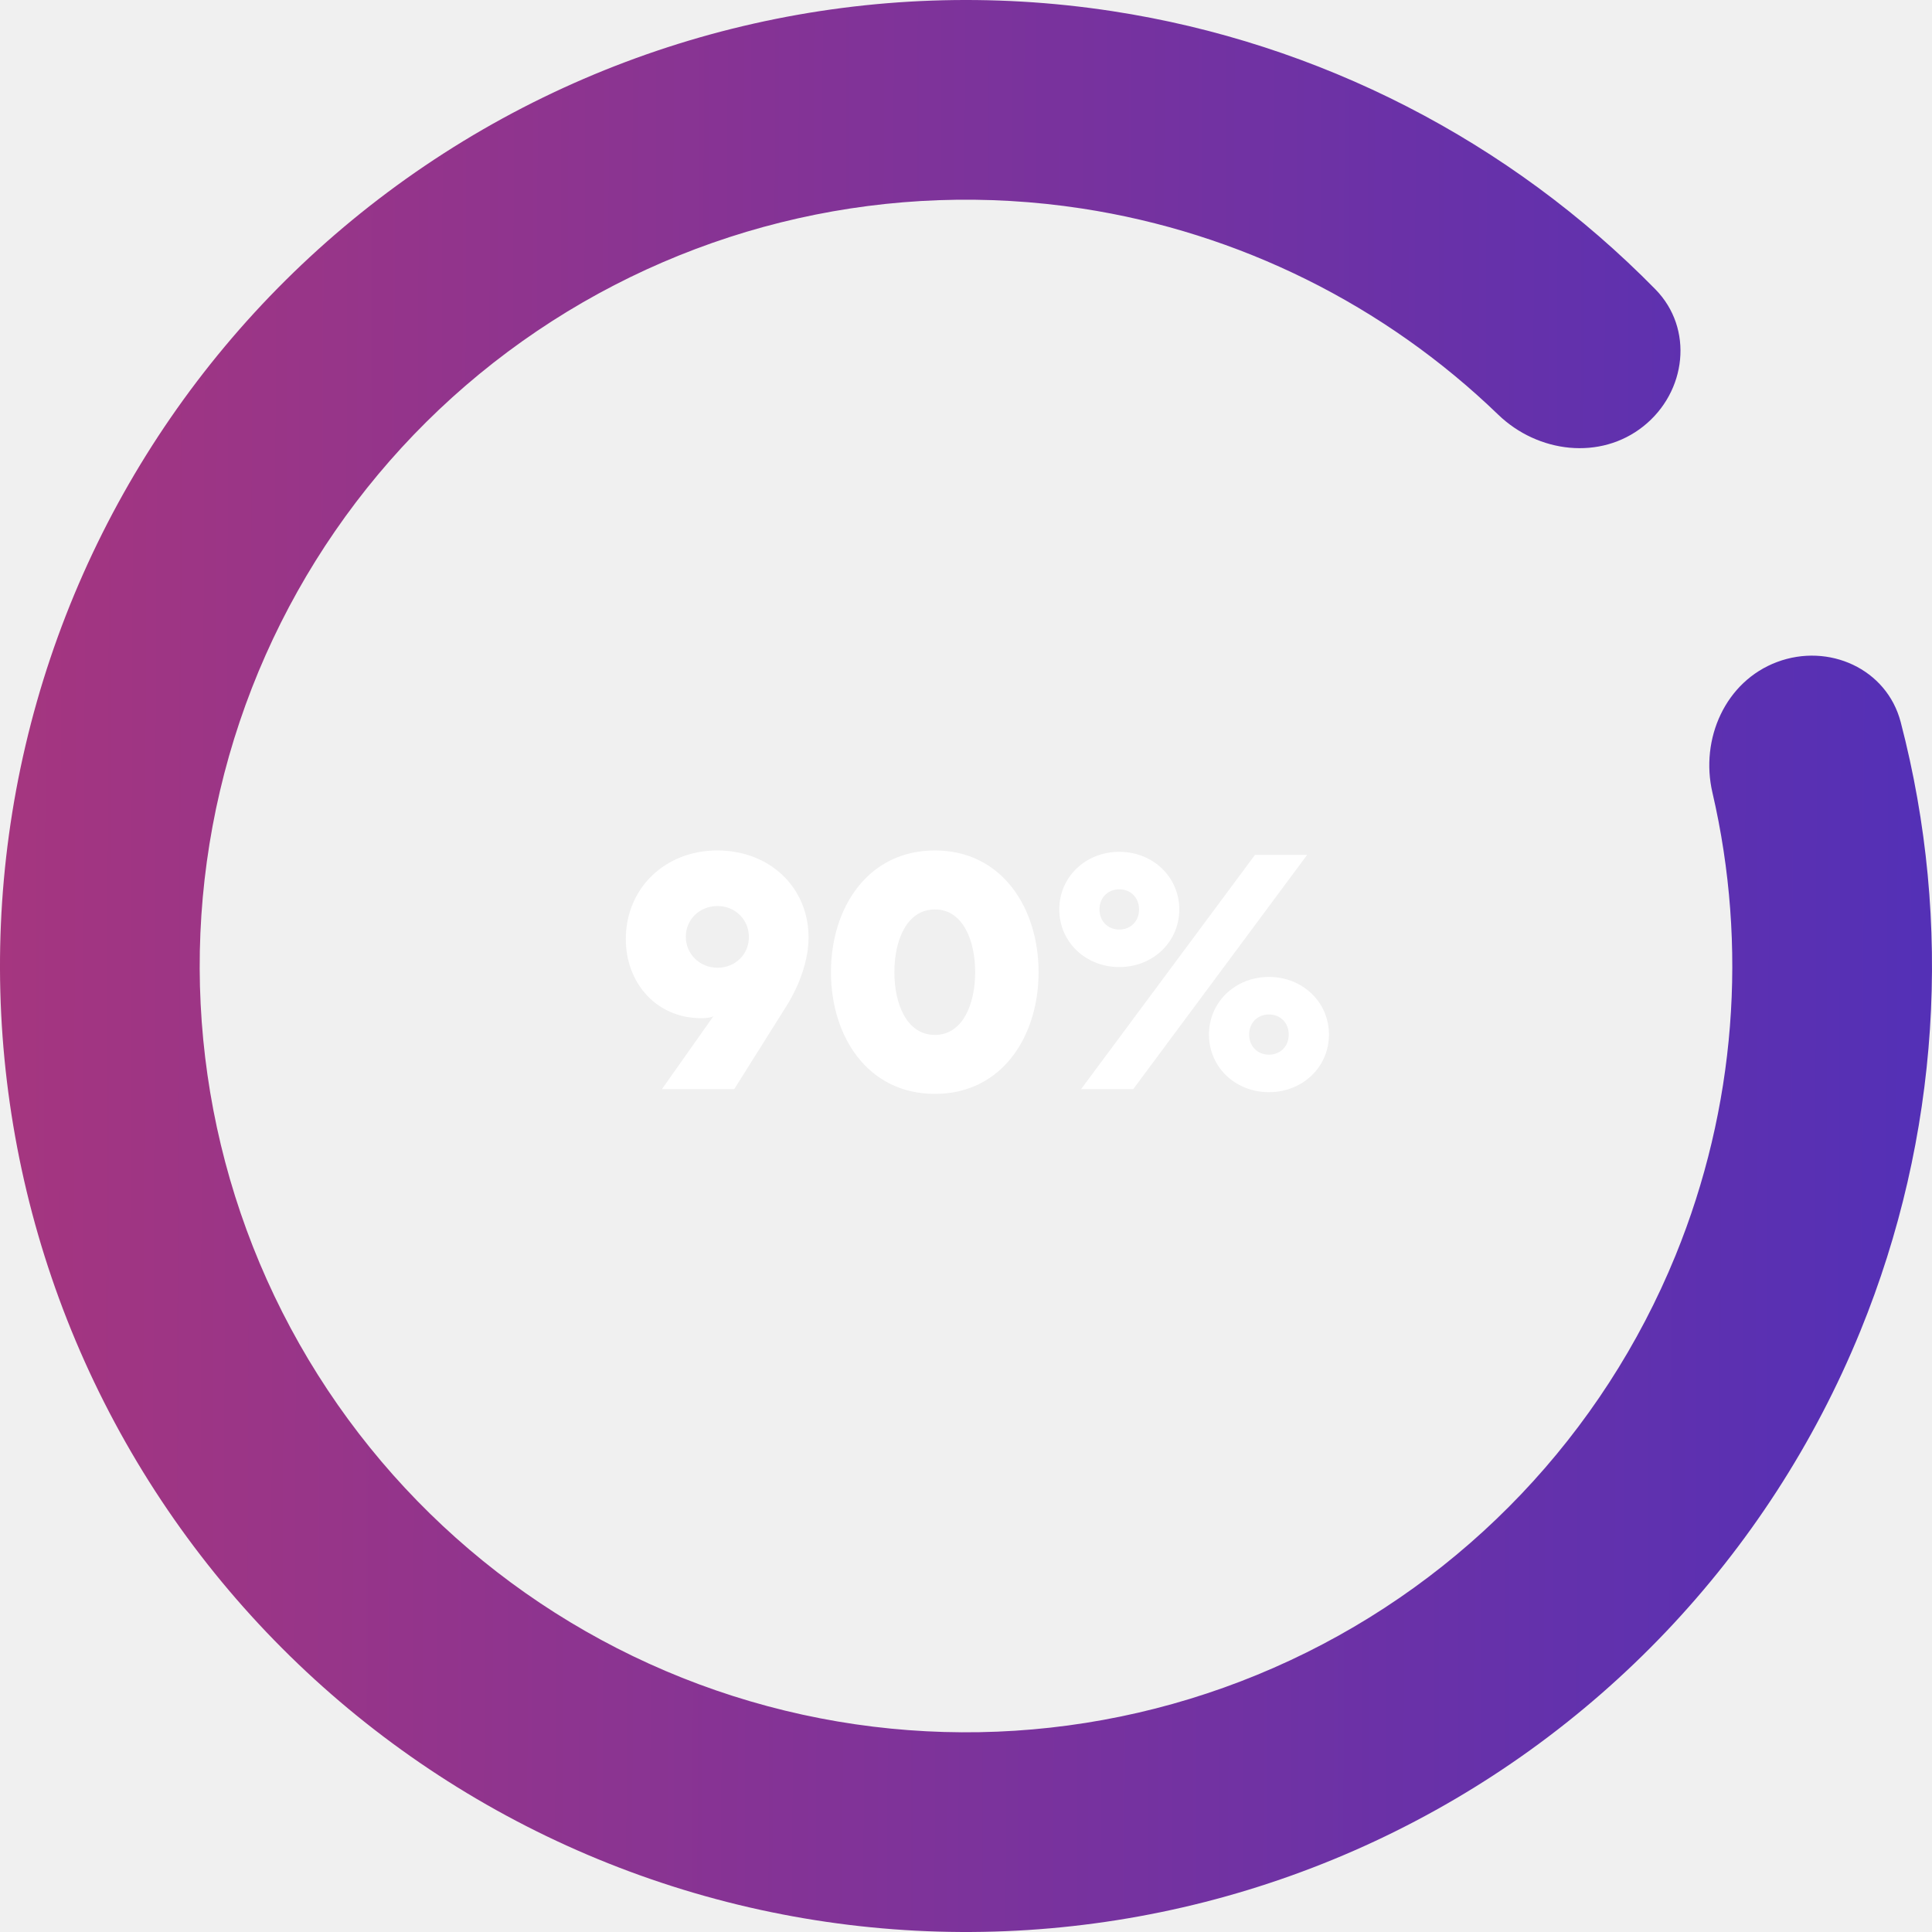
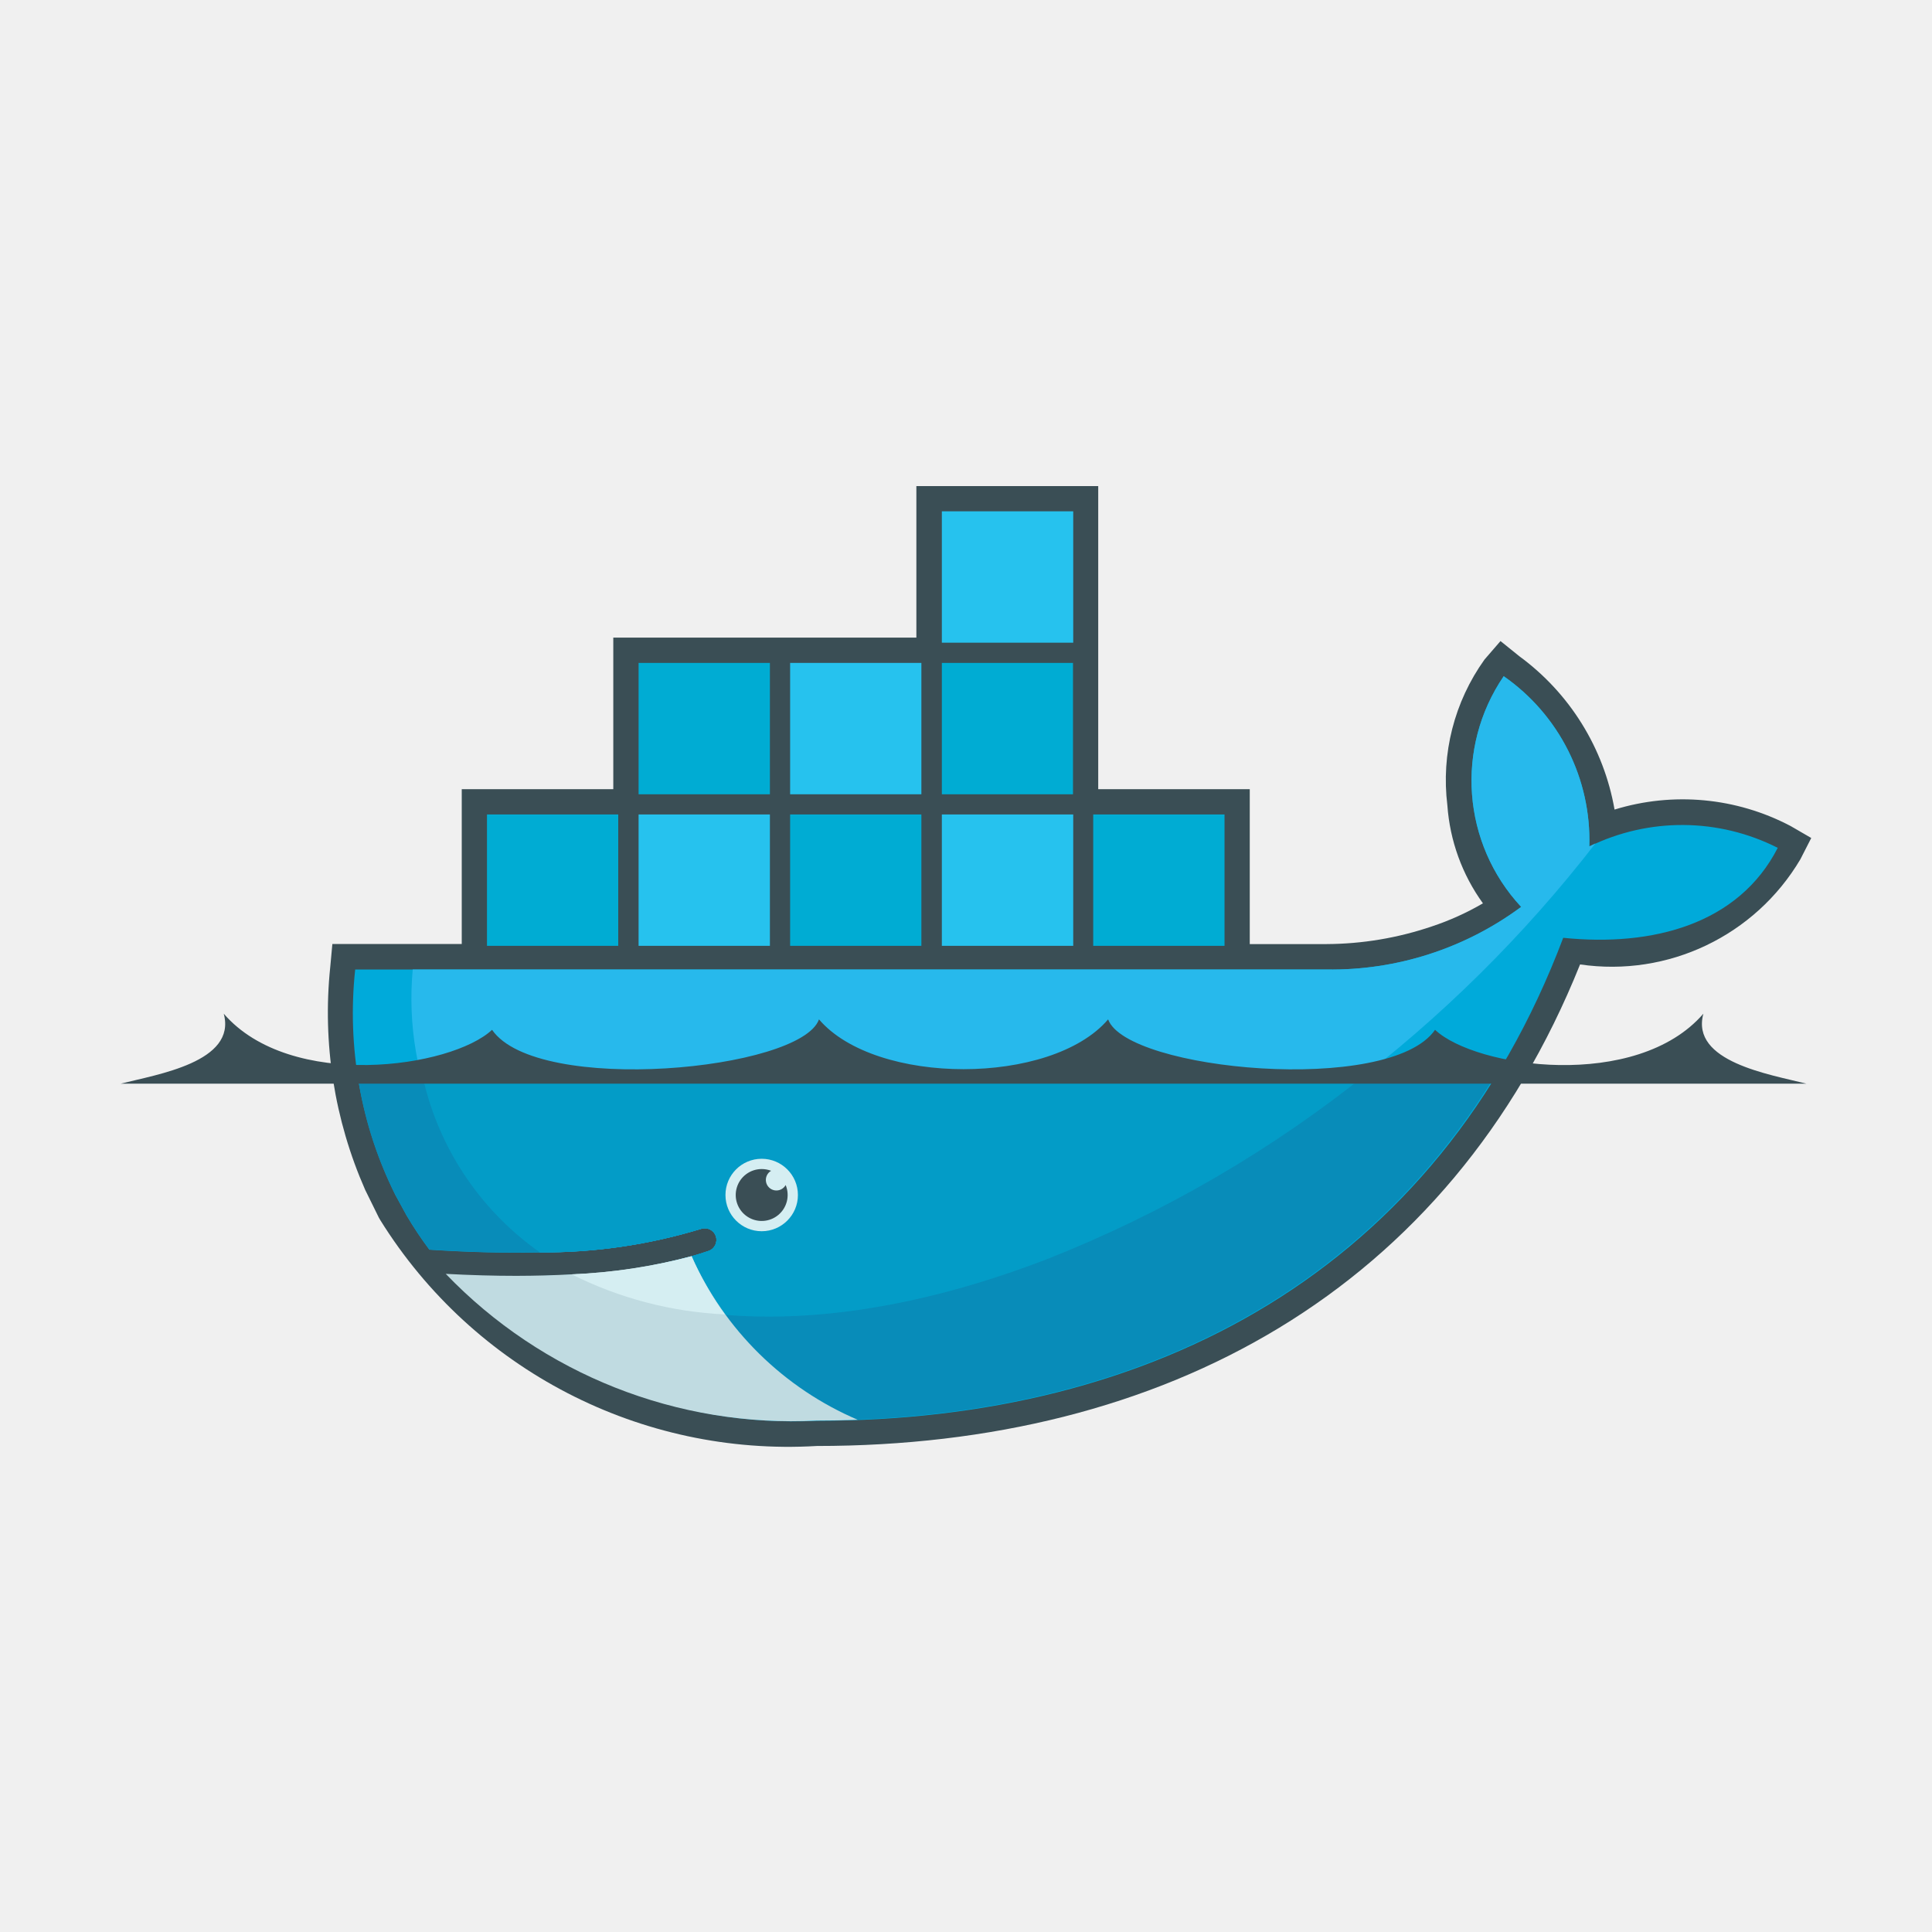
- <svg xmlns="http://www.w3.org/2000/svg" width="204" height="204" viewBox="0 0 204 204" fill="none">
-   <path d="M187.639 69.902C193.092 67.859 199.226 70.614 200.696 76.248C206.238 97.486 204.802 120.051 196.436 140.546C186.737 164.31 168.435 183.543 145.182 194.409C121.928 205.275 95.433 206.975 70.982 199.169C46.531 191.364 25.921 174.628 13.264 152.299C0.607 129.97 -3.166 103.69 2.696 78.702C8.559 53.713 23.627 31.854 44.894 17.484C66.161 3.114 92.064 -2.709 117.435 1.175C139.317 4.524 159.415 14.883 174.791 30.547C178.869 34.702 178.083 41.38 173.529 45.009C168.975 48.637 162.385 47.827 158.195 43.783C146.212 32.215 130.877 24.564 114.244 22.018C94.118 18.937 73.57 23.557 56.699 34.956C39.829 46.355 27.876 63.696 23.225 83.518C18.574 103.34 21.568 124.188 31.608 141.901C41.649 159.614 57.998 172.89 77.394 179.082C96.791 185.274 117.809 183.925 136.255 175.305C154.701 166.686 169.219 151.429 176.914 132.578C183.273 116.999 184.584 99.912 180.815 83.688C179.497 78.016 182.187 71.946 187.639 69.902Z" fill="url(#paint0_linear_16_349)" />
-   <path d="M66.08 99.16C66.08 103.804 69.32 107.512 74.036 107.512C74.648 107.512 75.08 107.44 75.332 107.296L69.896 115H77.528L83.072 106.18C84.476 103.912 85.376 101.32 85.376 98.98C85.376 93.724 81.308 89.8 75.728 89.8C70.256 89.8 66.08 93.76 66.08 99.16ZM72.416 98.908C72.416 97.072 73.892 95.668 75.764 95.668C77.636 95.668 79.076 97.108 79.076 98.944C79.076 100.78 77.636 102.184 75.764 102.184C73.892 102.184 72.416 100.744 72.416 98.908ZM109.665 102.652C109.665 95.848 105.777 89.8 98.721 89.8C91.629 89.8 87.741 95.848 87.741 102.652C87.741 109.456 91.629 115.504 98.721 115.504C105.777 115.504 109.665 109.456 109.665 102.652ZM102.969 102.652C102.969 106 101.673 109.276 98.721 109.276C95.733 109.276 94.437 106 94.437 102.652C94.437 99.304 95.733 96.028 98.721 96.028C101.673 96.028 102.969 99.304 102.969 102.652ZM124.521 96.028C124.521 92.608 121.749 89.944 118.185 89.944C114.621 89.944 111.849 92.608 111.849 96.028C111.849 99.448 114.621 102.112 118.185 102.112C121.749 102.112 124.521 99.448 124.521 96.028ZM120.273 96.028C120.273 97.288 119.373 98.152 118.185 98.152C116.997 98.152 116.097 97.288 116.097 96.028C116.097 94.768 116.997 93.904 118.185 93.904C119.373 93.904 120.273 94.768 120.273 96.028ZM138.021 90.268H132.513L114.153 115H119.661L138.021 90.268ZM127.653 109.24C127.653 112.66 130.425 115.324 133.989 115.324C137.553 115.324 140.325 112.66 140.325 109.24C140.325 105.82 137.553 103.156 133.989 103.156C130.425 103.156 127.653 105.82 127.653 109.24ZM131.901 109.24C131.901 107.98 132.801 107.116 133.989 107.116C135.177 107.116 136.077 107.98 136.077 109.24C136.077 110.5 135.177 111.364 133.989 111.364C132.801 111.364 131.901 110.5 131.901 109.24Z" fill="white" />
-   <defs>
-     <linearGradient id="paint0_linear_16_349" x1="-12.435" y1="91.215" x2="228.124" y2="92.098" gradientUnits="userSpaceOnUse">
-       <stop stop-color="#AA367C" />
-       <stop offset="1" stop-color="#4A2FBD" />
-     </linearGradient>
-   </defs>
+ <svg xmlns="http://www.w3.org/2000/svg" width="800px" height="800px" viewBox="0 0 32 32">
+   <path d="M18.191,13.071H20.7v2.566H21.97a5.5,5.5,0,0,0,1.744-.292,4.462,4.462,0,0,0,.848-.383,3.149,3.149,0,0,1-.589-1.623,3.427,3.427,0,0,1,.616-2.416l.264-.305.314.253a4,4,0,0,1,1.575,2.538,3.837,3.837,0,0,1,2.913.271l.345.2-.181.354a3.629,3.629,0,0,1-3.648,1.74c-2.173,5.413-6.9,7.976-12.642,7.976A7.958,7.958,0,0,1,6.3,20.211l-.025-.043-.226-.459a7.28,7.28,0,0,1-.579-3.693l.035-.38H7.648V13.071h2.51v-2.51h5.02V8.051h3.012v5.02Z" style="fill:#3a4e55" />
+   <path d="M26.324,14.021A3.311,3.311,0,0,0,24.906,11.2a3.072,3.072,0,0,0,.289,3.821,5.279,5.279,0,0,1-3.225,1.037H5.883a6.779,6.779,0,0,0,.667,3.737l.183.335a6.2,6.2,0,0,0,.379.569h0q.992.064,1.829.045h0a8.972,8.972,0,0,0,2.669-.389.193.193,0,1,1,.126.365c-.09.031-.184.061-.281.088h0a8.4,8.4,0,0,1-1.845.3c.044,0-.046.007-.046.007l-.082.007c-.291.016-.6.02-.925.02-.351,0-.7-.007-1.083-.026l-.01.007a7.882,7.882,0,0,0,6.063,2.41c5.56,0,10.276-2.465,12.365-8,1.482.152,2.906-.226,3.553-1.49a3.5,3.5,0,0,0-3.122-.022" style="fill:#00aada" />
+   <path d="M26.324,14.021A3.311,3.311,0,0,0,24.906,11.2a3.072,3.072,0,0,0,.289,3.821,5.279,5.279,0,0,1-3.225,1.037H6.836a5.223,5.223,0,0,0,2.106,4.686h0a8.972,8.972,0,0,0,2.669-.389.193.193,0,1,1,.126.365c-.09.031-.184.061-.281.088h0a8.83,8.83,0,0,1-1.894.314L9.543,21.1c1.892.971,4.636.967,7.782-.241a21.868,21.868,0,0,0,9.1-6.889l-.1.048" style="fill:#27b9ec" />
+   <path d="M5.913,17.732a6.431,6.431,0,0,0,.637,2.061l.183.335a6.2,6.2,0,0,0,.379.569q.992.064,1.829.045a8.972,8.972,0,0,0,2.669-.389.193.193,0,1,1,.126.365c-.09.031-.184.061-.281.088h0a8.826,8.826,0,0,1-1.891.307l-.1,0c-.291.016-.6.026-.922.026-.351,0-.709-.007-1.1-.026a7.913,7.913,0,0,0,6.076,2.413c4.76,0,8.9-1.807,11.3-5.8Z" style="fill:#088cb9" />
+   <path d="M6.98,17.732a4.832,4.832,0,0,0,1.961,3.01,8.972,8.972,0,0,0,2.669-.389.193.193,0,1,1,.126.365c-.09.031-.184.061-.281.088h0a8.959,8.959,0,0,1-1.9.307c1.892.971,4.628.957,7.773-.252a20.545,20.545,0,0,0,5.377-3.13Z" style="fill:#039cc7" />
+   <path d="M9.889,13.671h.172v1.813H9.889V13.671Zm-.33,0h.179v1.813H9.559V13.671Zm-.33,0h.179v1.813H9.23V13.671Zm-.33,0h.179v1.813H8.9V13.671Zm-.33,0h.179v1.813H8.57V13.671Zm-.323,0h.172v1.813H8.248V13.671Zm-.181-.181h2.175v2.176H8.066V13.49Z" style="fill:#00acd3" />
+   <path d="M12.4,11.161h.172v1.813H12.4V11.161Zm-.33,0h.179v1.813H12.07V11.161Zm-.33,0h.179v1.813H11.74V11.161Zm-.33,0h.179v1.813H11.41V11.161Zm-.33,0h.178v1.813h-.178V11.161Zm-.323,0h.172v1.813h-.172V11.161Zm-.181-.181h2.176v2.176H10.577V10.979Z" style="fill:#00acd3" />
+   <path d="M12.4,13.671h.172v1.813H12.4V13.671Zm-.33,0h.179v1.813H12.07V13.671Zm-.33,0h.179v1.813H11.74V13.671Zm-.33,0h.179v1.813H11.41V13.671Zm-.33,0h.178v1.813h-.178V13.671Zm-.323,0h.172v1.813h-.172V13.671Zm-.181-.181h2.176v2.176H10.577V13.49Z" style="fill:#26c2ee" />
+   <path d="M14.909,13.671h.172v1.813h-.172V13.671Zm-.33,0h.179v1.813H14.58V13.671Zm-.33,0h.179v1.813H14.25V13.671Zm-.33,0H14.1v1.813h-.179V13.671Zm-.33,0h.179v1.813h-.179V13.671Zm-.323,0h.172v1.813h-.172V13.671Zm-.181-.181h2.176v2.176H13.087V13.49Z" style="fill:#00acd3" />
+   <path d="M14.909,11.161h.172v1.813h-.172V11.161Zm-.33,0h.179v1.813H14.58V11.161Zm-.33,0h.179v1.813H14.25V11.161Zm-.33,0H14.1v1.813h-.179V11.161Zm-.33,0h.179v1.813h-.179V11.161Zm-.323,0h.172v1.813h-.172V11.161Zm-.181-.181h2.176v2.176H13.087V10.979Z" style="fill:#26c2ee" />
+   <path d="M17.42,13.671h.172v1.813H17.42V13.671Zm-.33,0h.179v1.813H17.09V13.671Zm-.33,0h.179v1.813H16.76V13.671Zm-.33,0h.179v1.813h-.179V13.671Zm-.33,0h.179v1.813H16.1V13.671Zm-.323,0h.172v1.813h-.172V13.671ZM15.6,13.49h2.176v2.176H15.6V13.49Z" style="fill:#26c2ee" />
+   <path d="M17.42,11.161h.172v1.813H17.42V11.161Zm-.33,0h.179v1.813H17.09V11.161Zm-.33,0h.179v1.813H16.76V11.161Zm-.33,0h.179v1.813h-.179V11.161Zm-.33,0h.179v1.813H16.1V11.161Zm-.323,0h.172v1.813h-.172V11.161Zm-.181-.181h2.176v2.176H15.6V10.979Z" style="fill:#00acd3" />
+   <path d="M17.42,8.65h.172v1.813H17.42V8.65Zm-.33,0h.179v1.813H17.09V8.65Zm-.33,0h.179v1.813H16.76V8.65Zm-.33,0h.179v1.813h-.179V8.65Zm-.33,0h.179v1.813H16.1V8.65Zm-.323,0h.172v1.813h-.172V8.65ZM15.6,8.469h2.176v2.176H15.6V8.469Z" style="fill:#26c2ee" />
+   <path d="M19.93,13.671H20.1v1.813H19.93V13.671Zm-.33,0h.178v1.813H19.6V13.671Zm-.33,0h.179v1.813h-.179V13.671Zm-.33,0h.179v1.813h-.179V13.671Zm-.33,0h.179v1.813h-.179V13.671Zm-.323,0h.172v1.813h-.172V13.671Zm-.181-.181h2.176v2.176H18.107V13.49Z" style="fill:#00acd3" />
+   <path d="M12.616,19.193a.6.6,0,1,1-.6.6.6.6,0,0,1,.6-.6" style="fill:#d5eef2" />
+   <path d="M12.616,19.363a.431.431,0,0,1,.156.029.175.175,0,1,0,.241.236.43.43,0,1,1-.4-.265" style="fill:#3a4e55" />
+   <path d="M2,17.949H29.92c-.608-.154-1.923-.362-1.707-1.159-1.105,1.279-3.771.9-4.444.267-.749,1.087-5.111.674-5.415-.173-.939,1.1-3.85,1.1-4.789,0-.3.847-4.666,1.26-5.415.173-.673.631-3.338,1.012-4.444-.267.217.8-1.1,1.005-1.707,1.159" style="fill:#3a4e55" />
+   <path d="M14.211,23.518a5.287,5.287,0,0,1-2.756-2.711,9.2,9.2,0,0,1-1.987.3q-.436.024-.917.025-.554,0-1.168-.033a7.942,7.942,0,0,0,6.145,2.43q.344,0,.683-.013" style="fill:#c0dbe1" />
+   <path d="M12.007,21.773a5.206,5.206,0,0,1-.552-.966,9.2,9.2,0,0,1-1.987.3,6.325,6.325,0,0,0,2.539.664" style="fill:#d5eef2" />
</svg>
